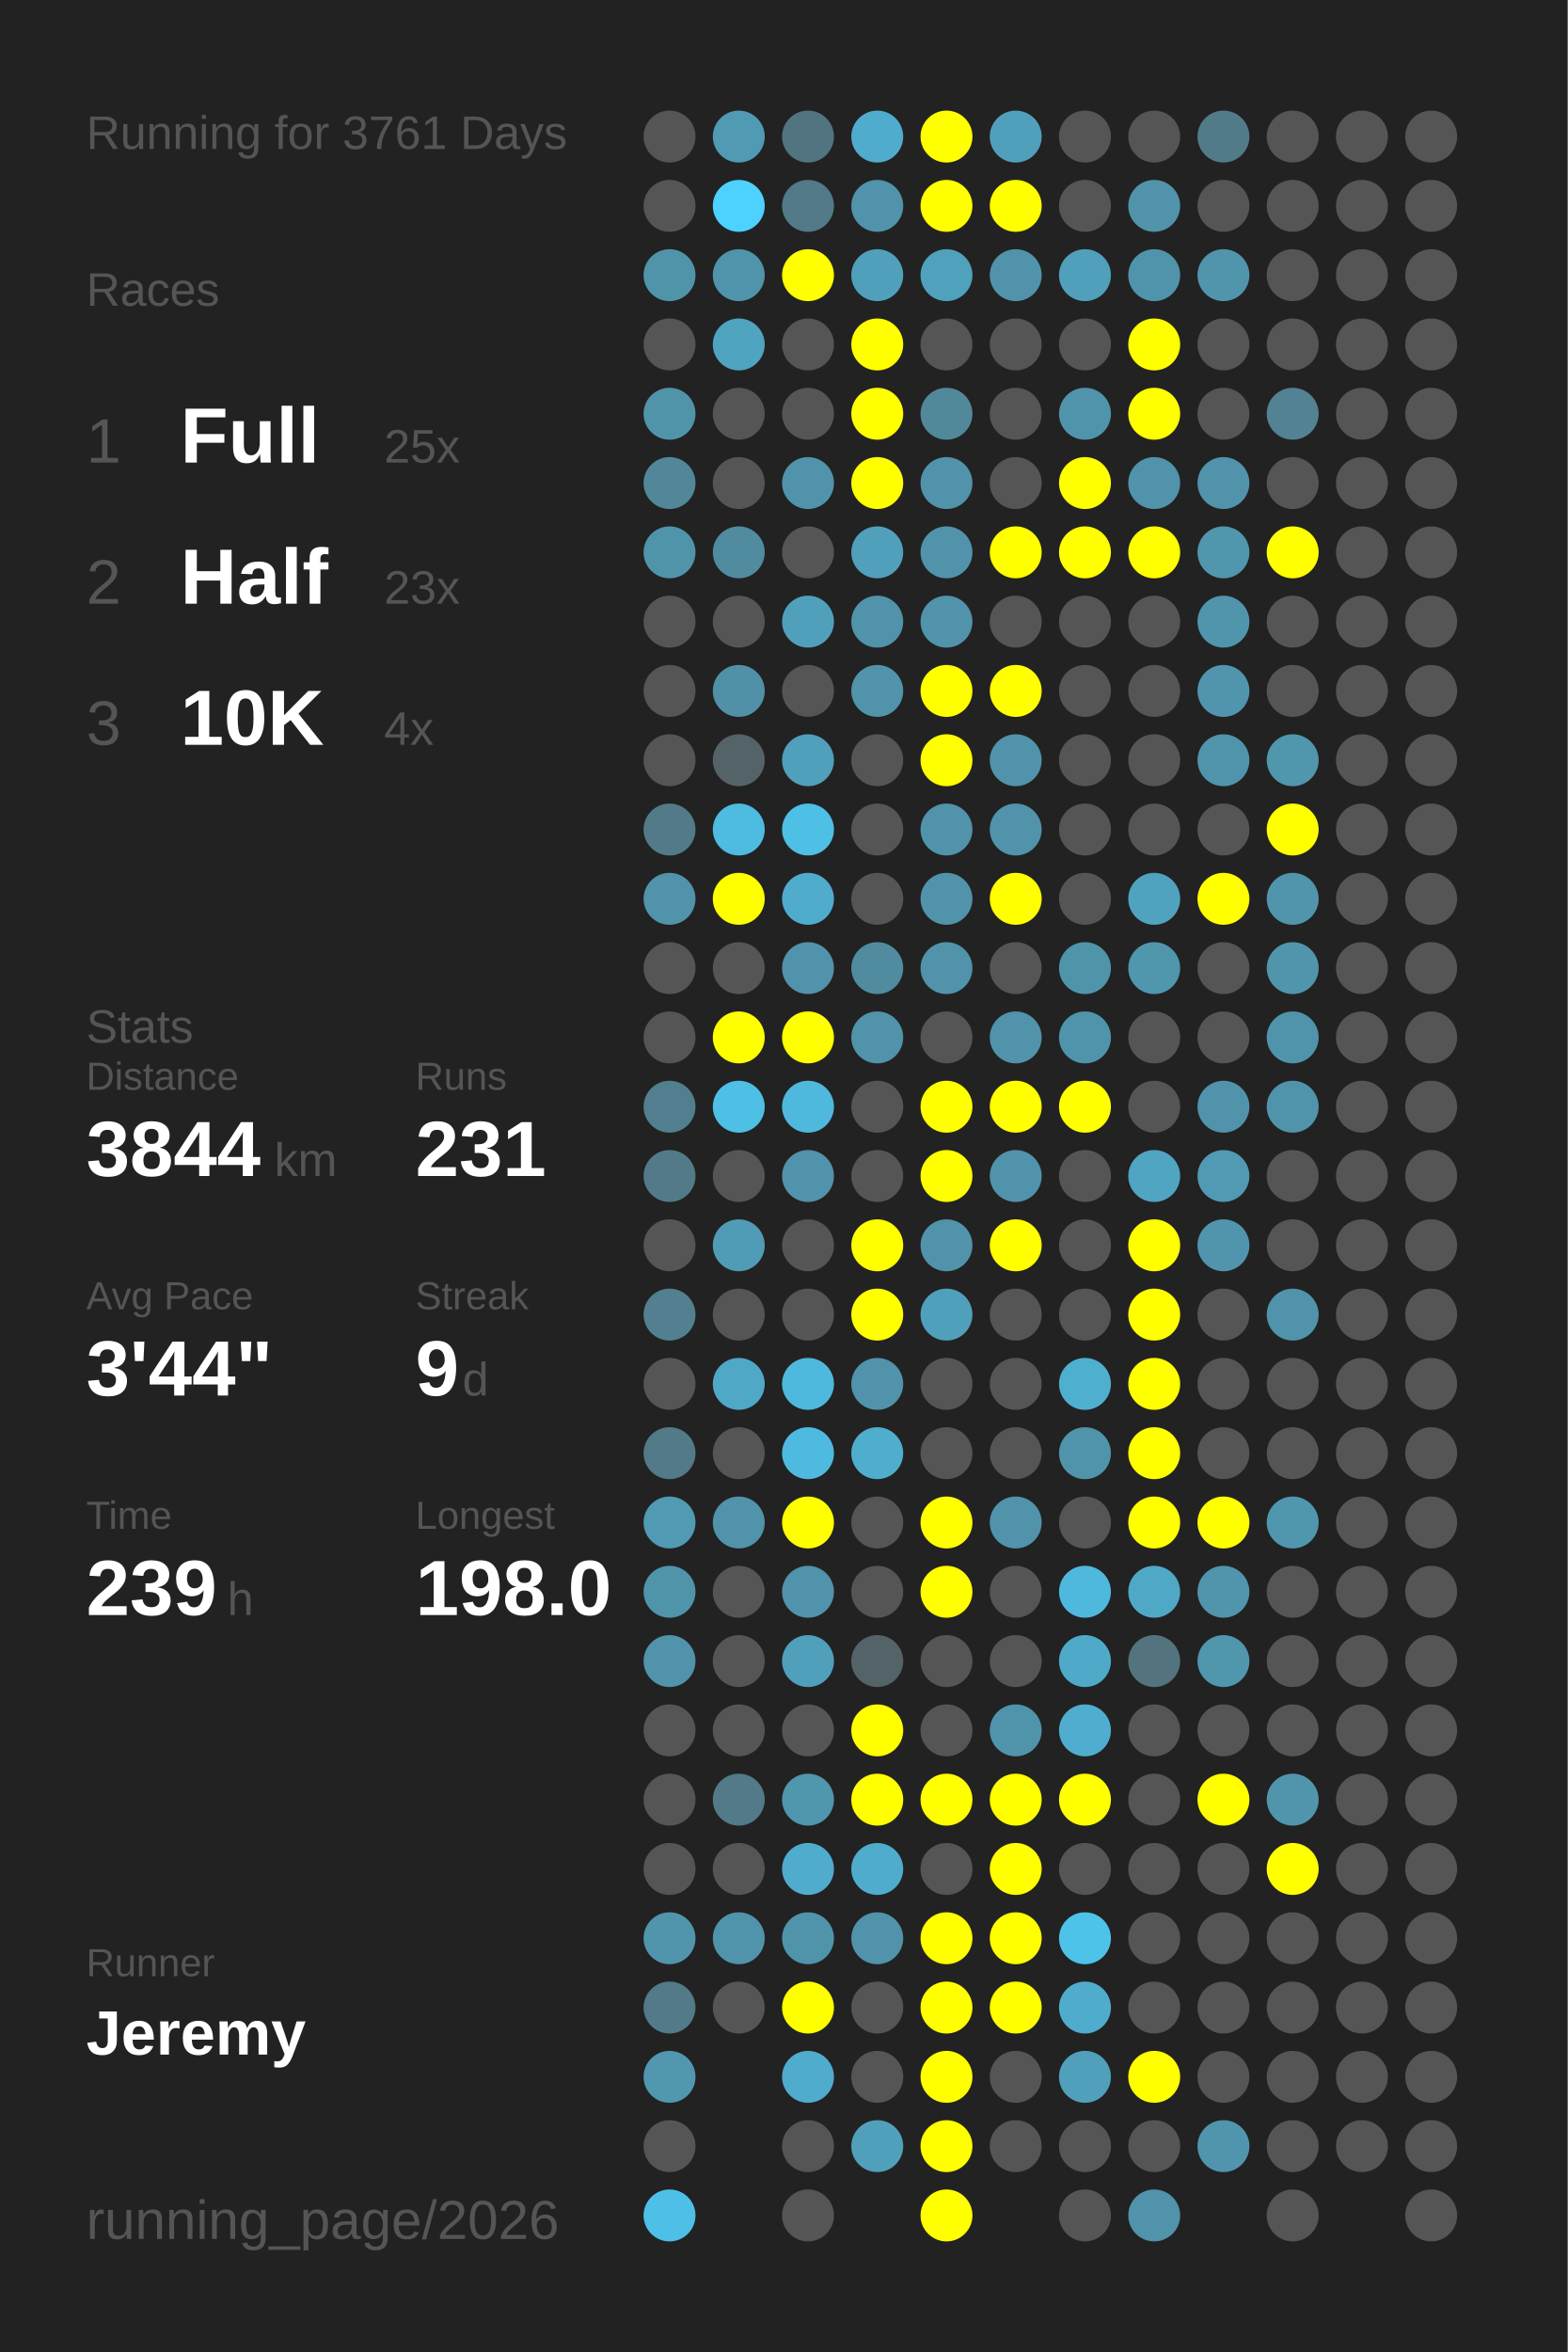
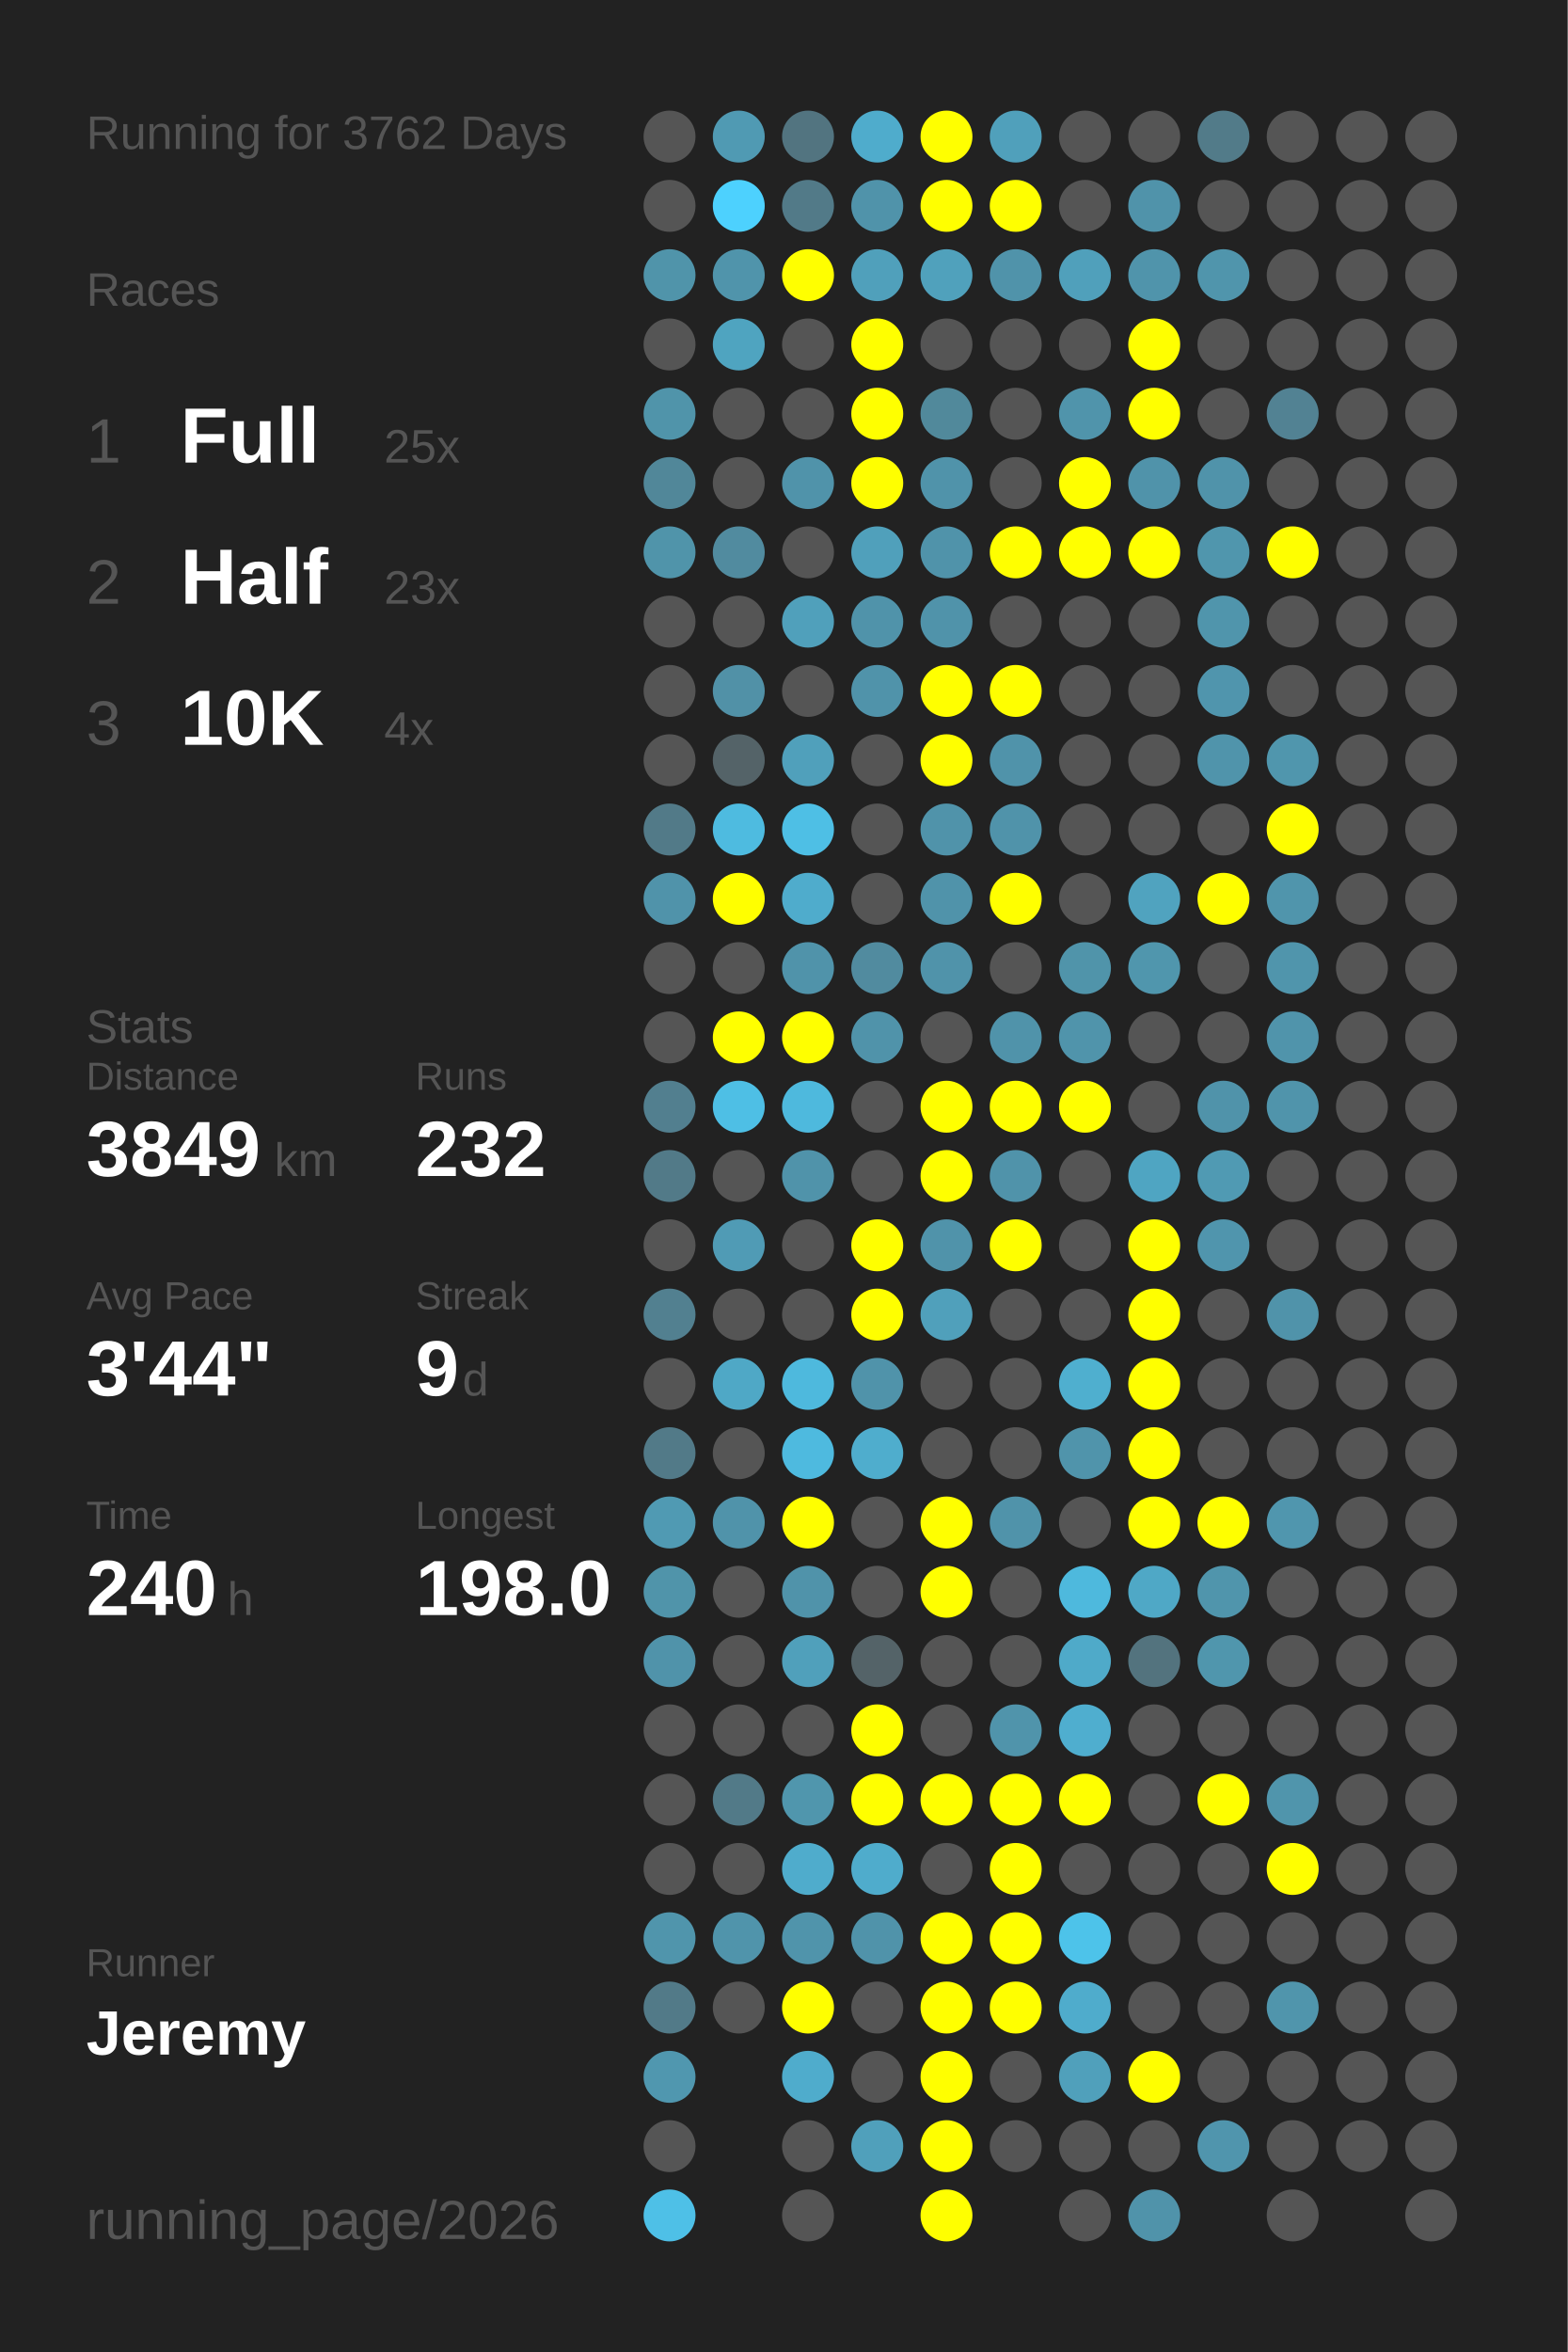
<svg xmlns="http://www.w3.org/2000/svg" baseProfile="full" height="300mm" version="1.1" viewBox="0,0,200,300" width="200mm">
  <defs />
  <rect fill="#222222" height="300" width="200" x="0" y="0" />
-   <text fill="#555555" style="font-size:6px; font-family:Arial;" x="11" y="19">Running for 3761 Days</text>
+   <text fill="#555555" style="font-size:6px; font-family:Arial;" x="11" y="19">Running for 3762 Days</text>
  <text fill="#555555" style="font-size:6px; font-family:Arial;" x="11" y="39">Races</text>
  <text fill="#555555" style="font-size:8px; font-family:Arial;" x="11" y="59">1</text>
  <text fill="#FFFFFF" style="font-size:10px; font-family:Arial; font-weight:bold;" x="23" y="59">Full</text>
  <text fill="#555555" style="font-size:6px; font-family:Arial;" x="49" y="59">25x</text>
  <text fill="#555555" style="font-size:8px; font-family:Arial;" x="11" y="77">2</text>
  <text fill="#FFFFFF" style="font-size:10px; font-family:Arial; font-weight:bold;" x="23" y="77">Half</text>
  <text fill="#555555" style="font-size:6px; font-family:Arial;" x="49" y="77">23x</text>
  <text fill="#555555" style="font-size:8px; font-family:Arial;" x="11" y="95">3</text>
  <text fill="#FFFFFF" style="font-size:10px; font-family:Arial; font-weight:bold;" x="23" y="95">10K</text>
  <text fill="#555555" style="font-size:6px; font-family:Arial;" x="49" y="95">4x</text>
  <text fill="#555555" style="font-size:6px; font-family:Arial;" x="11" y="133">Stats</text>
  <text fill="#555555" style="font-size:5px; font-family:Arial;" x="11" y="139">Distance</text>
-   <text fill="#FFFFFF" style="font-size:10px; font-family:Arial; font-weight:bold;" x="11" y="150">3844</text>
+   <text fill="#FFFFFF" style="font-size:10px; font-family:Arial; font-weight:bold;" x="11" y="150">3849</text>
  <text fill="#555555" style="font-size:6px; font-family:Arial;" x="35" y="150">km</text>
  <text fill="#555555" style="font-size:5px; font-family:Arial;" x="53" y="139">Runs</text>
-   <text fill="#FFFFFF" style="font-size:10px; font-family:Arial; font-weight:bold;" x="53" y="150">231</text>
+   <text fill="#FFFFFF" style="font-size:10px; font-family:Arial; font-weight:bold;" x="53" y="150">232</text>
  <text fill="#555555" style="font-size:5px; font-family:Arial;" x="11" y="167">Avg Pace</text>
  <text fill="#FFFFFF" style="font-size:10px; font-family:Arial; font-weight:bold;" x="11" y="178">3'44"</text>
  <text fill="#555555" style="font-size:5px; font-family:Arial;" x="53" y="167">Streak</text>
  <text fill="#FFFFFF" style="font-size:10px; font-family:Arial; font-weight:bold;" x="53" y="178">9</text>
  <text fill="#555555" style="font-size:6px; font-family:Arial;" x="59" y="178">d</text>
  <text fill="#555555" style="font-size:5px; font-family:Arial;" x="11" y="195">Time</text>
-   <text fill="#FFFFFF" style="font-size:10px; font-family:Arial; font-weight:bold;" x="11" y="206">239</text>
+   <text fill="#FFFFFF" style="font-size:10px; font-family:Arial; font-weight:bold;" x="11" y="206">240</text>
  <text fill="#555555" style="font-size:6px; font-family:Arial;" x="29" y="206">h</text>
  <text fill="#555555" style="font-size:5px; font-family:Arial;" x="53" y="195">Longest</text>
  <text fill="#FFFFFF" style="font-size:10px; font-family:Arial; font-weight:bold;" x="53" y="206">198.0</text>
  <text fill="#555555" style="font-size:5px; font-family:Arial;" x="11" y="252.065">Runner</text>
  <text fill="#FFFFFF" style="font-size:8px; font-family:Arial; font-weight:bold;" x="11" y="262.065">Jeremy</text>
  <text fill="#555555" style="font-size:7px; font-family:Arial;" x="11" y="285.581">running_page/2026</text>
  <circle cx="85.417" cy="17.419" fill="#555555" r="3.312" />
  <circle cx="85.417" cy="26.258" fill="#555555" r="3.312" />
  <circle cx="85.417" cy="35.097" fill="#5094aa" r="3.312" />
  <circle cx="85.417" cy="43.935" fill="#555555" r="3.312" />
  <circle cx="85.417" cy="52.774" fill="#5094aa" r="3.312" />
  <circle cx="85.417" cy="61.613" fill="#518799" r="3.312" />
  <circle cx="85.417" cy="70.452" fill="#5094aa" r="3.312" />
  <circle cx="85.417" cy="79.29" fill="#555555" r="3.312" />
  <circle cx="85.417" cy="88.129" fill="#555555" r="3.312" />
  <circle cx="85.417" cy="96.968" fill="#555555" r="3.312" />
  <circle cx="85.417" cy="105.806" fill="#527a88" r="3.312" />
  <circle cx="85.417" cy="114.645" fill="#5093aa" r="3.312" />
  <circle cx="85.417" cy="123.484" fill="#555555" r="3.312" />
  <circle cx="85.417" cy="132.323" fill="#555555" r="3.312" />
  <circle cx="85.417" cy="141.161" fill="#527f8f" r="3.312" />
  <circle cx="85.417" cy="150" fill="#527a88" r="3.312" />
  <circle cx="85.417" cy="158.839" fill="#555555" r="3.312" />
  <circle cx="85.417" cy="167.677" fill="#528090" r="3.312" />
  <circle cx="85.417" cy="176.516" fill="#555555" r="3.312" />
  <circle cx="85.417" cy="185.355" fill="#527a88" r="3.312" />
  <circle cx="85.417" cy="194.194" fill="#509ab3" r="3.312" />
  <circle cx="85.417" cy="203.032" fill="#5094aa" r="3.312" />
  <circle cx="85.417" cy="211.871" fill="#5093aa" r="3.312" />
  <circle cx="85.417" cy="220.71" fill="#555555" r="3.312" />
  <circle cx="85.417" cy="229.548" fill="#555555" r="3.312" />
  <circle cx="85.417" cy="238.387" fill="#555555" r="3.312" />
  <circle cx="85.417" cy="247.226" fill="#5095ac" r="3.312" />
  <circle cx="85.417" cy="256.065" fill="#527a88" r="3.312" />
  <circle cx="85.417" cy="264.903" fill="#5097af" r="3.312" />
  <circle cx="85.417" cy="273.742" fill="#555555" r="3.312" />
  <circle cx="85.417" cy="282.581" fill="#4ec0e7" r="3.312" />
  <circle cx="94.25" cy="17.419" fill="#509ab3" r="3.312" />
  <circle cx="94.25" cy="26.258" fill="#4dd1fe" r="3.312" />
  <circle cx="94.25" cy="35.097" fill="#5094ab" r="3.312" />
  <circle cx="94.25" cy="43.935" fill="#4fa4c0" r="3.312" />
  <circle cx="94.25" cy="52.774" fill="#555555" r="3.312" />
  <circle cx="94.25" cy="61.613" fill="#555555" r="3.312" />
  <circle cx="94.25" cy="70.452" fill="#518b9f" r="3.312" />
  <circle cx="94.25" cy="79.29" fill="#555555" r="3.312" />
  <circle cx="94.25" cy="88.129" fill="#5191a7" r="3.312" />
  <circle cx="94.25" cy="96.968" fill="#546368" r="3.312" />
  <circle cx="94.25" cy="105.806" fill="#4ebbe0" r="3.312" />
  <circle cx="94.25" cy="114.645" fill="#FFFF00" r="3.312" />
  <circle cx="94.25" cy="123.484" fill="#555555" r="3.312" />
  <circle cx="94.25" cy="132.323" fill="#FFFF00" r="3.312" />
  <circle cx="94.25" cy="141.161" fill="#4ebfe5" r="3.312" />
  <circle cx="94.25" cy="150" fill="#555555" r="3.312" />
  <circle cx="94.25" cy="158.839" fill="#509bb5" r="3.312" />
  <circle cx="94.25" cy="167.677" fill="#555555" r="3.312" />
  <circle cx="94.25" cy="176.516" fill="#4fa8c6" r="3.312" />
  <circle cx="94.25" cy="185.355" fill="#555555" r="3.312" />
  <circle cx="94.25" cy="194.194" fill="#5093aa" r="3.312" />
  <circle cx="94.25" cy="203.032" fill="#555555" r="3.312" />
  <circle cx="94.25" cy="211.871" fill="#555555" r="3.312" />
  <circle cx="94.25" cy="220.71" fill="#555555" r="3.312" />
  <circle cx="94.25" cy="229.548" fill="#527a88" r="3.312" />
  <circle cx="94.25" cy="238.387" fill="#555555" r="3.312" />
  <circle cx="94.25" cy="247.226" fill="#5094ab" r="3.312" />
  <circle cx="94.25" cy="256.065" fill="#555555" r="3.312" />
  <circle cx="103.083" cy="17.419" fill="#527480" r="3.312" />
  <circle cx="103.083" cy="26.258" fill="#527a88" r="3.312" />
  <circle cx="103.083" cy="35.097" fill="#FFFF00" r="3.312" />
  <circle cx="103.083" cy="43.935" fill="#555555" r="3.312" />
  <circle cx="103.083" cy="52.774" fill="#555555" r="3.312" />
  <circle cx="103.083" cy="61.613" fill="#5093aa" r="3.312" />
  <circle cx="103.083" cy="70.452" fill="#555555" r="3.312" />
  <circle cx="103.083" cy="79.29" fill="#50a0bb" r="3.312" />
  <circle cx="103.083" cy="88.129" fill="#555555" r="3.312" />
  <circle cx="103.083" cy="96.968" fill="#50a0bb" r="3.312" />
  <circle cx="103.083" cy="105.806" fill="#4ebfe5" r="3.312" />
  <circle cx="103.083" cy="114.645" fill="#4faccc" r="3.312" />
  <circle cx="103.083" cy="123.484" fill="#5093aa" r="3.312" />
  <circle cx="103.083" cy="132.323" fill="#FFFF00" r="3.312" />
  <circle cx="103.083" cy="141.161" fill="#4eb9dd" r="3.312" />
  <circle cx="103.083" cy="150" fill="#5093aa" r="3.312" />
  <circle cx="103.083" cy="158.839" fill="#555555" r="3.312" />
  <circle cx="103.083" cy="167.677" fill="#555555" r="3.312" />
  <circle cx="103.083" cy="176.516" fill="#4eb9dd" r="3.312" />
  <circle cx="103.083" cy="185.355" fill="#4ebadf" r="3.312" />
  <circle cx="103.083" cy="194.194" fill="#FFFF00" r="3.312" />
  <circle cx="103.083" cy="203.032" fill="#5093aa" r="3.312" />
  <circle cx="103.083" cy="211.871" fill="#50a0bb" r="3.312" />
  <circle cx="103.083" cy="220.71" fill="#555555" r="3.312" />
  <circle cx="103.083" cy="229.548" fill="#5096ad" r="3.312" />
  <circle cx="103.083" cy="238.387" fill="#4faccc" r="3.312" />
  <circle cx="103.083" cy="247.226" fill="#5094ab" r="3.312" />
  <circle cx="103.083" cy="256.065" fill="#FFFF00" r="3.312" />
  <circle cx="103.083" cy="264.903" fill="#4faccc" r="3.312" />
  <circle cx="103.083" cy="273.742" fill="#555555" r="3.312" />
  <circle cx="103.083" cy="282.581" fill="#555555" r="3.312" />
  <circle cx="111.917" cy="17.419" fill="#4faccc" r="3.312" />
  <circle cx="111.917" cy="26.258" fill="#5093aa" r="3.312" />
  <circle cx="111.917" cy="35.097" fill="#50a0bb" r="3.312" />
  <circle cx="111.917" cy="43.935" fill="#FFFF00" r="3.312" />
  <circle cx="111.917" cy="52.774" fill="#FFFF00" r="3.312" />
  <circle cx="111.917" cy="61.613" fill="#FFFF00" r="3.312" />
  <circle cx="111.917" cy="70.452" fill="#50a0bb" r="3.312" />
  <circle cx="111.917" cy="79.29" fill="#5093aa" r="3.312" />
  <circle cx="111.917" cy="88.129" fill="#5093aa" r="3.312" />
  <circle cx="111.917" cy="96.968" fill="#555555" r="3.312" />
  <circle cx="111.917" cy="105.806" fill="#555555" r="3.312" />
  <circle cx="111.917" cy="114.645" fill="#555555" r="3.312" />
  <circle cx="111.917" cy="123.484" fill="#518b9f" r="3.312" />
  <circle cx="111.917" cy="132.323" fill="#5093aa" r="3.312" />
  <circle cx="111.917" cy="141.161" fill="#555555" r="3.312" />
  <circle cx="111.917" cy="150" fill="#555555" r="3.312" />
  <circle cx="111.917" cy="158.839" fill="#FFFF00" r="3.312" />
  <circle cx="111.917" cy="167.677" fill="#FFFF00" r="3.312" />
  <circle cx="111.917" cy="176.516" fill="#5093aa" r="3.312" />
  <circle cx="111.917" cy="185.355" fill="#4fadcd" r="3.312" />
  <circle cx="111.917" cy="194.194" fill="#555555" r="3.312" />
  <circle cx="111.917" cy="203.032" fill="#555555" r="3.312" />
  <circle cx="111.917" cy="211.871" fill="#546368" r="3.312" />
  <circle cx="111.917" cy="220.71" fill="#FFFF00" r="3.312" />
  <circle cx="111.917" cy="229.548" fill="#FFFF00" r="3.312" />
  <circle cx="111.917" cy="238.387" fill="#4faccc" r="3.312" />
  <circle cx="111.917" cy="247.226" fill="#5093aa" r="3.312" />
  <circle cx="111.917" cy="256.065" fill="#555555" r="3.312" />
  <circle cx="111.917" cy="264.903" fill="#555555" r="3.312" />
  <circle cx="111.917" cy="273.742" fill="#50a0bb" r="3.312" />
  <circle cx="120.75" cy="17.419" fill="#FFFF00" r="3.312" />
  <circle cx="120.75" cy="26.258" fill="#FFFF00" r="3.312" />
  <circle cx="120.75" cy="35.097" fill="#50a1bc" r="3.312" />
  <circle cx="120.75" cy="43.935" fill="#555555" r="3.312" />
  <circle cx="120.75" cy="52.774" fill="#51899b" r="3.312" />
  <circle cx="120.75" cy="61.613" fill="#5093aa" r="3.312" />
  <circle cx="120.75" cy="70.452" fill="#5093aa" r="3.312" />
  <circle cx="120.75" cy="79.29" fill="#5093aa" r="3.312" />
  <circle cx="120.75" cy="88.129" fill="#FFFF00" r="3.312" />
  <circle cx="120.75" cy="96.968" fill="#FFFF00" r="3.312" />
  <circle cx="120.75" cy="105.806" fill="#5093aa" r="3.312" />
  <circle cx="120.75" cy="114.645" fill="#5093aa" r="3.312" />
  <circle cx="120.75" cy="123.484" fill="#5093aa" r="3.312" />
  <circle cx="120.75" cy="132.323" fill="#555555" r="3.312" />
  <circle cx="120.75" cy="141.161" fill="#FFFF00" r="3.312" />
  <circle cx="120.75" cy="150" fill="#FFFF00" r="3.312" />
  <circle cx="120.75" cy="158.839" fill="#5093aa" r="3.312" />
  <circle cx="120.75" cy="167.677" fill="#50a0bb" r="3.312" />
  <circle cx="120.75" cy="176.516" fill="#555555" r="3.312" />
  <circle cx="120.75" cy="185.355" fill="#555555" r="3.312" />
  <circle cx="120.75" cy="194.194" fill="#FFFF00" r="3.312" />
  <circle cx="120.75" cy="203.032" fill="#FFFF00" r="3.312" />
  <circle cx="120.75" cy="211.871" fill="#555555" r="3.312" />
  <circle cx="120.75" cy="220.71" fill="#555555" r="3.312" />
  <circle cx="120.75" cy="229.548" fill="#FFFF00" r="3.312" />
  <circle cx="120.75" cy="238.387" fill="#555555" r="3.312" />
  <circle cx="120.75" cy="247.226" fill="#FFFF00" r="3.312" />
  <circle cx="120.75" cy="256.065" fill="#FFFF00" r="3.312" />
  <circle cx="120.75" cy="264.903" fill="#FFFF00" r="3.312" />
  <circle cx="120.75" cy="273.742" fill="#FFFF00" r="3.312" />
  <circle cx="120.75" cy="282.581" fill="#FFFF00" r="3.312" />
  <circle cx="129.583" cy="17.419" fill="#50a0bb" r="3.312" />
  <circle cx="129.583" cy="26.258" fill="#FFFF00" r="3.312" />
  <circle cx="129.583" cy="35.097" fill="#5093aa" r="3.312" />
  <circle cx="129.583" cy="43.935" fill="#555555" r="3.312" />
  <circle cx="129.583" cy="52.774" fill="#555555" r="3.312" />
  <circle cx="129.583" cy="61.613" fill="#555555" r="3.312" />
  <circle cx="129.583" cy="70.452" fill="#FFFF00" r="3.312" />
  <circle cx="129.583" cy="79.29" fill="#555555" r="3.312" />
  <circle cx="129.583" cy="88.129" fill="#FFFF00" r="3.312" />
  <circle cx="129.583" cy="96.968" fill="#5093aa" r="3.312" />
  <circle cx="129.583" cy="105.806" fill="#5093aa" r="3.312" />
  <circle cx="129.583" cy="114.645" fill="#FFFF00" r="3.312" />
  <circle cx="129.583" cy="123.484" fill="#555555" r="3.312" />
  <circle cx="129.583" cy="132.323" fill="#5093aa" r="3.312" />
  <circle cx="129.583" cy="141.161" fill="#FFFF00" r="3.312" />
  <circle cx="129.583" cy="150" fill="#5093aa" r="3.312" />
  <circle cx="129.583" cy="158.839" fill="#FFFF00" r="3.312" />
  <circle cx="129.583" cy="167.677" fill="#555555" r="3.312" />
  <circle cx="129.583" cy="176.516" fill="#555555" r="3.312" />
  <circle cx="129.583" cy="185.355" fill="#555555" r="3.312" />
  <circle cx="129.583" cy="194.194" fill="#5093aa" r="3.312" />
  <circle cx="129.583" cy="203.032" fill="#555555" r="3.312" />
  <circle cx="129.583" cy="211.871" fill="#555555" r="3.312" />
  <circle cx="129.583" cy="220.71" fill="#5094ab" r="3.312" />
  <circle cx="129.583" cy="229.548" fill="#FFFF00" r="3.312" />
  <circle cx="129.583" cy="238.387" fill="#FFFF00" r="3.312" />
  <circle cx="129.583" cy="247.226" fill="#FFFF00" r="3.312" />
  <circle cx="129.583" cy="256.065" fill="#FFFF00" r="3.312" />
  <circle cx="129.583" cy="264.903" fill="#555555" r="3.312" />
  <circle cx="129.583" cy="273.742" fill="#555555" r="3.312" />
  <circle cx="138.417" cy="17.419" fill="#555555" r="3.312" />
  <circle cx="138.417" cy="26.258" fill="#555555" r="3.312" />
  <circle cx="138.417" cy="35.097" fill="#50a0bb" r="3.312" />
  <circle cx="138.417" cy="43.935" fill="#555555" r="3.312" />
  <circle cx="138.417" cy="52.774" fill="#5094ab" r="3.312" />
  <circle cx="138.417" cy="61.613" fill="#FFFF00" r="3.312" />
  <circle cx="138.417" cy="70.452" fill="#FFFF00" r="3.312" />
  <circle cx="138.417" cy="79.29" fill="#555555" r="3.312" />
  <circle cx="138.417" cy="88.129" fill="#555555" r="3.312" />
  <circle cx="138.417" cy="96.968" fill="#555555" r="3.312" />
  <circle cx="138.417" cy="105.806" fill="#555555" r="3.312" />
  <circle cx="138.417" cy="114.645" fill="#555555" r="3.312" />
  <circle cx="138.417" cy="123.484" fill="#5094aa" r="3.312" />
  <circle cx="138.417" cy="132.323" fill="#5094ab" r="3.312" />
  <circle cx="138.417" cy="141.161" fill="#FFFF00" r="3.312" />
  <circle cx="138.417" cy="150" fill="#555555" r="3.312" />
  <circle cx="138.417" cy="158.839" fill="#555555" r="3.312" />
  <circle cx="138.417" cy="167.677" fill="#555555" r="3.312" />
  <circle cx="138.417" cy="176.516" fill="#4fafcf" r="3.312" />
  <circle cx="138.417" cy="185.355" fill="#5094ab" r="3.312" />
  <circle cx="138.417" cy="194.194" fill="#555555" r="3.312" />
  <circle cx="138.417" cy="203.032" fill="#4eb9dd" r="3.312" />
  <circle cx="138.417" cy="211.871" fill="#4faac9" r="3.312" />
  <circle cx="138.417" cy="220.71" fill="#4faecf" r="3.312" />
  <circle cx="138.417" cy="229.548" fill="#FFFF00" r="3.312" />
  <circle cx="138.417" cy="238.387" fill="#555555" r="3.312" />
  <circle cx="138.417" cy="247.226" fill="#4dc3ea" r="3.312" />
  <circle cx="138.417" cy="256.065" fill="#4faccc" r="3.312" />
  <circle cx="138.417" cy="264.903" fill="#50a0bb" r="3.312" />
  <circle cx="138.417" cy="273.742" fill="#555555" r="3.312" />
  <circle cx="138.417" cy="282.581" fill="#555555" r="3.312" />
  <circle cx="147.25" cy="17.419" fill="#555555" r="3.312" />
  <circle cx="147.25" cy="26.258" fill="#5093aa" r="3.312" />
  <circle cx="147.25" cy="35.097" fill="#5094ab" r="3.312" />
  <circle cx="147.25" cy="43.935" fill="#FFFF00" r="3.312" />
  <circle cx="147.25" cy="52.774" fill="#FFFF00" r="3.312" />
  <circle cx="147.25" cy="61.613" fill="#5093aa" r="3.312" />
  <circle cx="147.25" cy="70.452" fill="#FFFF00" r="3.312" />
  <circle cx="147.25" cy="79.29" fill="#555555" r="3.312" />
  <circle cx="147.25" cy="88.129" fill="#555555" r="3.312" />
  <circle cx="147.25" cy="96.968" fill="#555555" r="3.312" />
  <circle cx="147.25" cy="105.806" fill="#555555" r="3.312" />
  <circle cx="147.25" cy="114.645" fill="#50a3bf" r="3.312" />
  <circle cx="147.25" cy="123.484" fill="#5096ad" r="3.312" />
  <circle cx="147.25" cy="132.323" fill="#555555" r="3.312" />
  <circle cx="147.25" cy="141.161" fill="#555555" r="3.312" />
  <circle cx="147.25" cy="150" fill="#4fa5c2" r="3.312" />
  <circle cx="147.25" cy="158.839" fill="#FFFF00" r="3.312" />
  <circle cx="147.25" cy="167.677" fill="#FFFF00" r="3.312" />
  <circle cx="147.25" cy="176.516" fill="#FFFF00" r="3.312" />
  <circle cx="147.25" cy="185.355" fill="#FFFF00" r="3.312" />
  <circle cx="147.25" cy="194.194" fill="#FFFF00" r="3.312" />
  <circle cx="147.25" cy="203.032" fill="#4fa8c6" r="3.312" />
  <circle cx="147.25" cy="211.871" fill="#53737e" r="3.312" />
  <circle cx="147.25" cy="220.71" fill="#555555" r="3.312" />
  <circle cx="147.25" cy="229.548" fill="#555555" r="3.312" />
  <circle cx="147.25" cy="238.387" fill="#555555" r="3.312" />
  <circle cx="147.25" cy="247.226" fill="#555555" r="3.312" />
  <circle cx="147.25" cy="256.065" fill="#555555" r="3.312" />
  <circle cx="147.25" cy="264.903" fill="#FFFF00" r="3.312" />
  <circle cx="147.25" cy="273.742" fill="#555555" r="3.312" />
  <circle cx="147.25" cy="282.581" fill="#5093aa" r="3.312" />
  <circle cx="156.083" cy="17.419" fill="#527b89" r="3.312" />
  <circle cx="156.083" cy="26.258" fill="#555555" r="3.312" />
  <circle cx="156.083" cy="35.097" fill="#5095ac" r="3.312" />
  <circle cx="156.083" cy="43.935" fill="#555555" r="3.312" />
  <circle cx="156.083" cy="52.774" fill="#555555" r="3.312" />
  <circle cx="156.083" cy="61.613" fill="#5093aa" r="3.312" />
  <circle cx="156.083" cy="70.452" fill="#5096ad" r="3.312" />
  <circle cx="156.083" cy="79.29" fill="#5095ac" r="3.312" />
  <circle cx="156.083" cy="88.129" fill="#5095ad" r="3.312" />
  <circle cx="156.083" cy="96.968" fill="#5094ab" r="3.312" />
  <circle cx="156.083" cy="105.806" fill="#555555" r="3.312" />
  <circle cx="156.083" cy="114.645" fill="#FFFF00" r="3.312" />
  <circle cx="156.083" cy="123.484" fill="#555555" r="3.312" />
  <circle cx="156.083" cy="132.323" fill="#555555" r="3.312" />
  <circle cx="156.083" cy="141.161" fill="#5093aa" r="3.312" />
  <circle cx="156.083" cy="150" fill="#509ab3" r="3.312" />
  <circle cx="156.083" cy="158.839" fill="#5095ad" r="3.312" />
  <circle cx="156.083" cy="167.677" fill="#555555" r="3.312" />
  <circle cx="156.083" cy="176.516" fill="#555555" r="3.312" />
  <circle cx="156.083" cy="185.355" fill="#555555" r="3.312" />
  <circle cx="156.083" cy="194.194" fill="#FFFF00" r="3.312" />
  <circle cx="156.083" cy="203.032" fill="#5095ac" r="3.312" />
  <circle cx="156.083" cy="211.871" fill="#5096ad" r="3.312" />
  <circle cx="156.083" cy="220.71" fill="#555555" r="3.312" />
  <circle cx="156.083" cy="229.548" fill="#FFFF00" r="3.312" />
  <circle cx="156.083" cy="238.387" fill="#555555" r="3.312" />
  <circle cx="156.083" cy="247.226" fill="#555555" r="3.312" />
  <circle cx="156.083" cy="256.065" fill="#555555" r="3.312" />
  <circle cx="156.083" cy="264.903" fill="#555555" r="3.312" />
  <circle cx="156.083" cy="273.742" fill="#5095ad" r="3.312" />
  <circle cx="164.917" cy="17.419" fill="#555555" r="3.312" />
  <circle cx="164.917" cy="26.258" fill="#555555" r="3.312" />
  <circle cx="164.917" cy="35.097" fill="#555555" r="3.312" />
  <circle cx="164.917" cy="43.935" fill="#555555" r="3.312" />
  <circle cx="164.917" cy="52.774" fill="#528293" r="3.312" />
  <circle cx="164.917" cy="61.613" fill="#555555" r="3.312" />
  <circle cx="164.917" cy="70.452" fill="#FFFF00" r="3.312" />
  <circle cx="164.917" cy="79.29" fill="#555555" r="3.312" />
  <circle cx="164.917" cy="88.129" fill="#555555" r="3.312" />
  <circle cx="164.917" cy="96.968" fill="#5096ad" r="3.312" />
  <circle cx="164.917" cy="105.806" fill="#FFFF00" r="3.312" />
  <circle cx="164.917" cy="114.645" fill="#5095ac" r="3.312" />
  <circle cx="164.917" cy="123.484" fill="#5095ac" r="3.312" />
  <circle cx="164.917" cy="132.323" fill="#5094ab" r="3.312" />
  <circle cx="164.917" cy="141.161" fill="#5094ab" r="3.312" />
  <circle cx="164.917" cy="150" fill="#555555" r="3.312" />
  <circle cx="164.917" cy="158.839" fill="#555555" r="3.312" />
  <circle cx="164.917" cy="167.677" fill="#5093aa" r="3.312" />
  <circle cx="164.917" cy="176.516" fill="#555555" r="3.312" />
  <circle cx="164.917" cy="185.355" fill="#555555" r="3.312" />
  <circle cx="164.917" cy="194.194" fill="#5096ae" r="3.312" />
  <circle cx="164.917" cy="203.032" fill="#555555" r="3.312" />
  <circle cx="164.917" cy="211.871" fill="#555555" r="3.312" />
  <circle cx="164.917" cy="220.71" fill="#555555" r="3.312" />
  <circle cx="164.917" cy="229.548" fill="#5095ac" r="3.312" />
  <circle cx="164.917" cy="238.387" fill="#FFFF00" r="3.312" />
  <circle cx="164.917" cy="247.226" fill="#555555" r="3.312" />
-   <circle cx="164.917" cy="256.065" fill="#555555" r="3.312" />
+   <circle cx="164.917" cy="256.065" fill="#5095ac" r="3.312" />
  <circle cx="164.917" cy="264.903" fill="#555555" r="3.312" />
  <circle cx="164.917" cy="273.742" fill="#555555" r="3.312" />
  <circle cx="164.917" cy="282.581" fill="#555555" r="3.312" />
  <circle cx="173.75" cy="17.419" fill="#555555" r="3.312" />
  <circle cx="173.75" cy="26.258" fill="#555555" r="3.312" />
  <circle cx="173.75" cy="35.097" fill="#555555" r="3.312" />
  <circle cx="173.75" cy="43.935" fill="#555555" r="3.312" />
  <circle cx="173.75" cy="52.774" fill="#555555" r="3.312" />
  <circle cx="173.75" cy="61.613" fill="#555555" r="3.312" />
  <circle cx="173.75" cy="70.452" fill="#555555" r="3.312" />
  <circle cx="173.75" cy="79.29" fill="#555555" r="3.312" />
  <circle cx="173.75" cy="88.129" fill="#555555" r="3.312" />
  <circle cx="173.75" cy="96.968" fill="#555555" r="3.312" />
  <circle cx="173.75" cy="105.806" fill="#555555" r="3.312" />
  <circle cx="173.75" cy="114.645" fill="#555555" r="3.312" />
  <circle cx="173.75" cy="123.484" fill="#555555" r="3.312" />
  <circle cx="173.75" cy="132.323" fill="#555555" r="3.312" />
  <circle cx="173.75" cy="141.161" fill="#555555" r="3.312" />
  <circle cx="173.75" cy="150" fill="#555555" r="3.312" />
  <circle cx="173.75" cy="158.839" fill="#555555" r="3.312" />
  <circle cx="173.75" cy="167.677" fill="#555555" r="3.312" />
  <circle cx="173.75" cy="176.516" fill="#555555" r="3.312" />
  <circle cx="173.75" cy="185.355" fill="#555555" r="3.312" />
  <circle cx="173.75" cy="194.194" fill="#555555" r="3.312" />
  <circle cx="173.75" cy="203.032" fill="#555555" r="3.312" />
  <circle cx="173.75" cy="211.871" fill="#555555" r="3.312" />
  <circle cx="173.75" cy="220.71" fill="#555555" r="3.312" />
  <circle cx="173.75" cy="229.548" fill="#555555" r="3.312" />
  <circle cx="173.75" cy="238.387" fill="#555555" r="3.312" />
  <circle cx="173.75" cy="247.226" fill="#555555" r="3.312" />
  <circle cx="173.75" cy="256.065" fill="#555555" r="3.312" />
  <circle cx="173.75" cy="264.903" fill="#555555" r="3.312" />
  <circle cx="173.75" cy="273.742" fill="#555555" r="3.312" />
  <circle cx="182.583" cy="17.419" fill="#555555" r="3.312" />
  <circle cx="182.583" cy="26.258" fill="#555555" r="3.312" />
  <circle cx="182.583" cy="35.097" fill="#555555" r="3.312" />
  <circle cx="182.583" cy="43.935" fill="#555555" r="3.312" />
  <circle cx="182.583" cy="52.774" fill="#555555" r="3.312" />
  <circle cx="182.583" cy="61.613" fill="#555555" r="3.312" />
  <circle cx="182.583" cy="70.452" fill="#555555" r="3.312" />
  <circle cx="182.583" cy="79.29" fill="#555555" r="3.312" />
  <circle cx="182.583" cy="88.129" fill="#555555" r="3.312" />
  <circle cx="182.583" cy="96.968" fill="#555555" r="3.312" />
  <circle cx="182.583" cy="105.806" fill="#555555" r="3.312" />
  <circle cx="182.583" cy="114.645" fill="#555555" r="3.312" />
  <circle cx="182.583" cy="123.484" fill="#555555" r="3.312" />
  <circle cx="182.583" cy="132.323" fill="#555555" r="3.312" />
  <circle cx="182.583" cy="141.161" fill="#555555" r="3.312" />
  <circle cx="182.583" cy="150" fill="#555555" r="3.312" />
  <circle cx="182.583" cy="158.839" fill="#555555" r="3.312" />
  <circle cx="182.583" cy="167.677" fill="#555555" r="3.312" />
  <circle cx="182.583" cy="176.516" fill="#555555" r="3.312" />
  <circle cx="182.583" cy="185.355" fill="#555555" r="3.312" />
  <circle cx="182.583" cy="194.194" fill="#555555" r="3.312" />
  <circle cx="182.583" cy="203.032" fill="#555555" r="3.312" />
  <circle cx="182.583" cy="211.871" fill="#555555" r="3.312" />
  <circle cx="182.583" cy="220.71" fill="#555555" r="3.312" />
  <circle cx="182.583" cy="229.548" fill="#555555" r="3.312" />
  <circle cx="182.583" cy="238.387" fill="#555555" r="3.312" />
  <circle cx="182.583" cy="247.226" fill="#555555" r="3.312" />
  <circle cx="182.583" cy="256.065" fill="#555555" r="3.312" />
  <circle cx="182.583" cy="264.903" fill="#555555" r="3.312" />
  <circle cx="182.583" cy="273.742" fill="#555555" r="3.312" />
  <circle cx="182.583" cy="282.581" fill="#555555" r="3.312" />
</svg>
